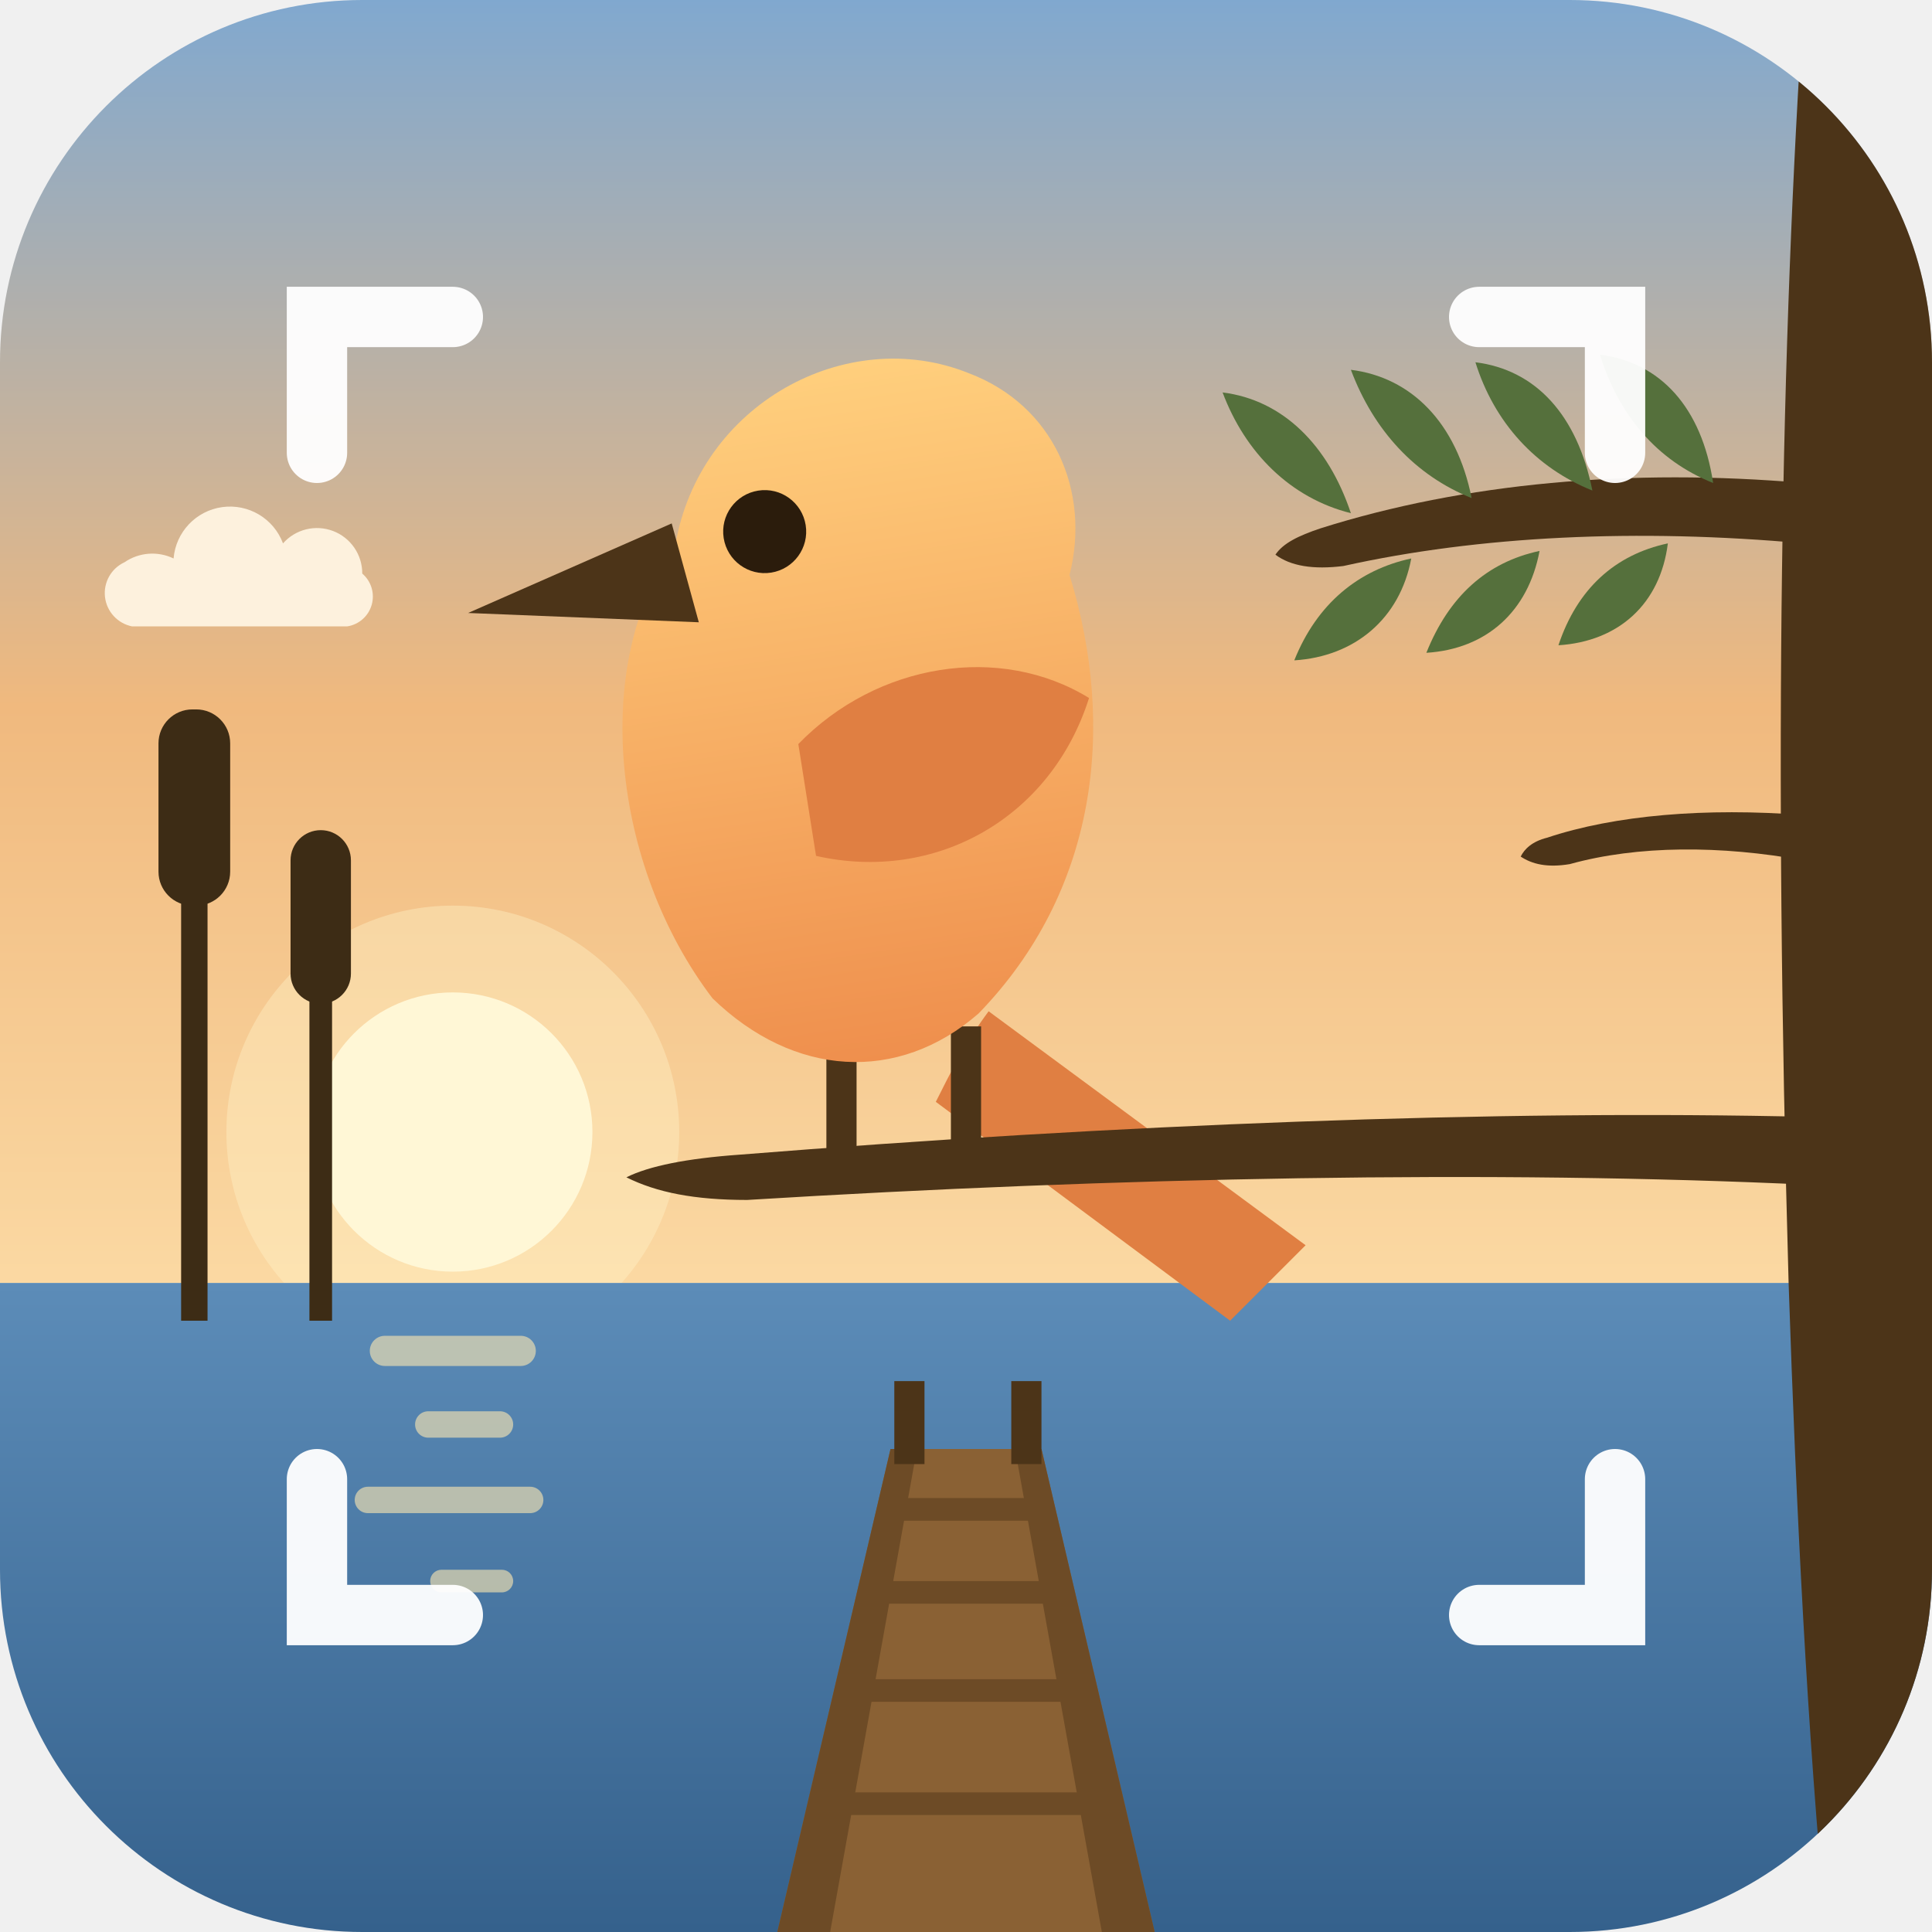
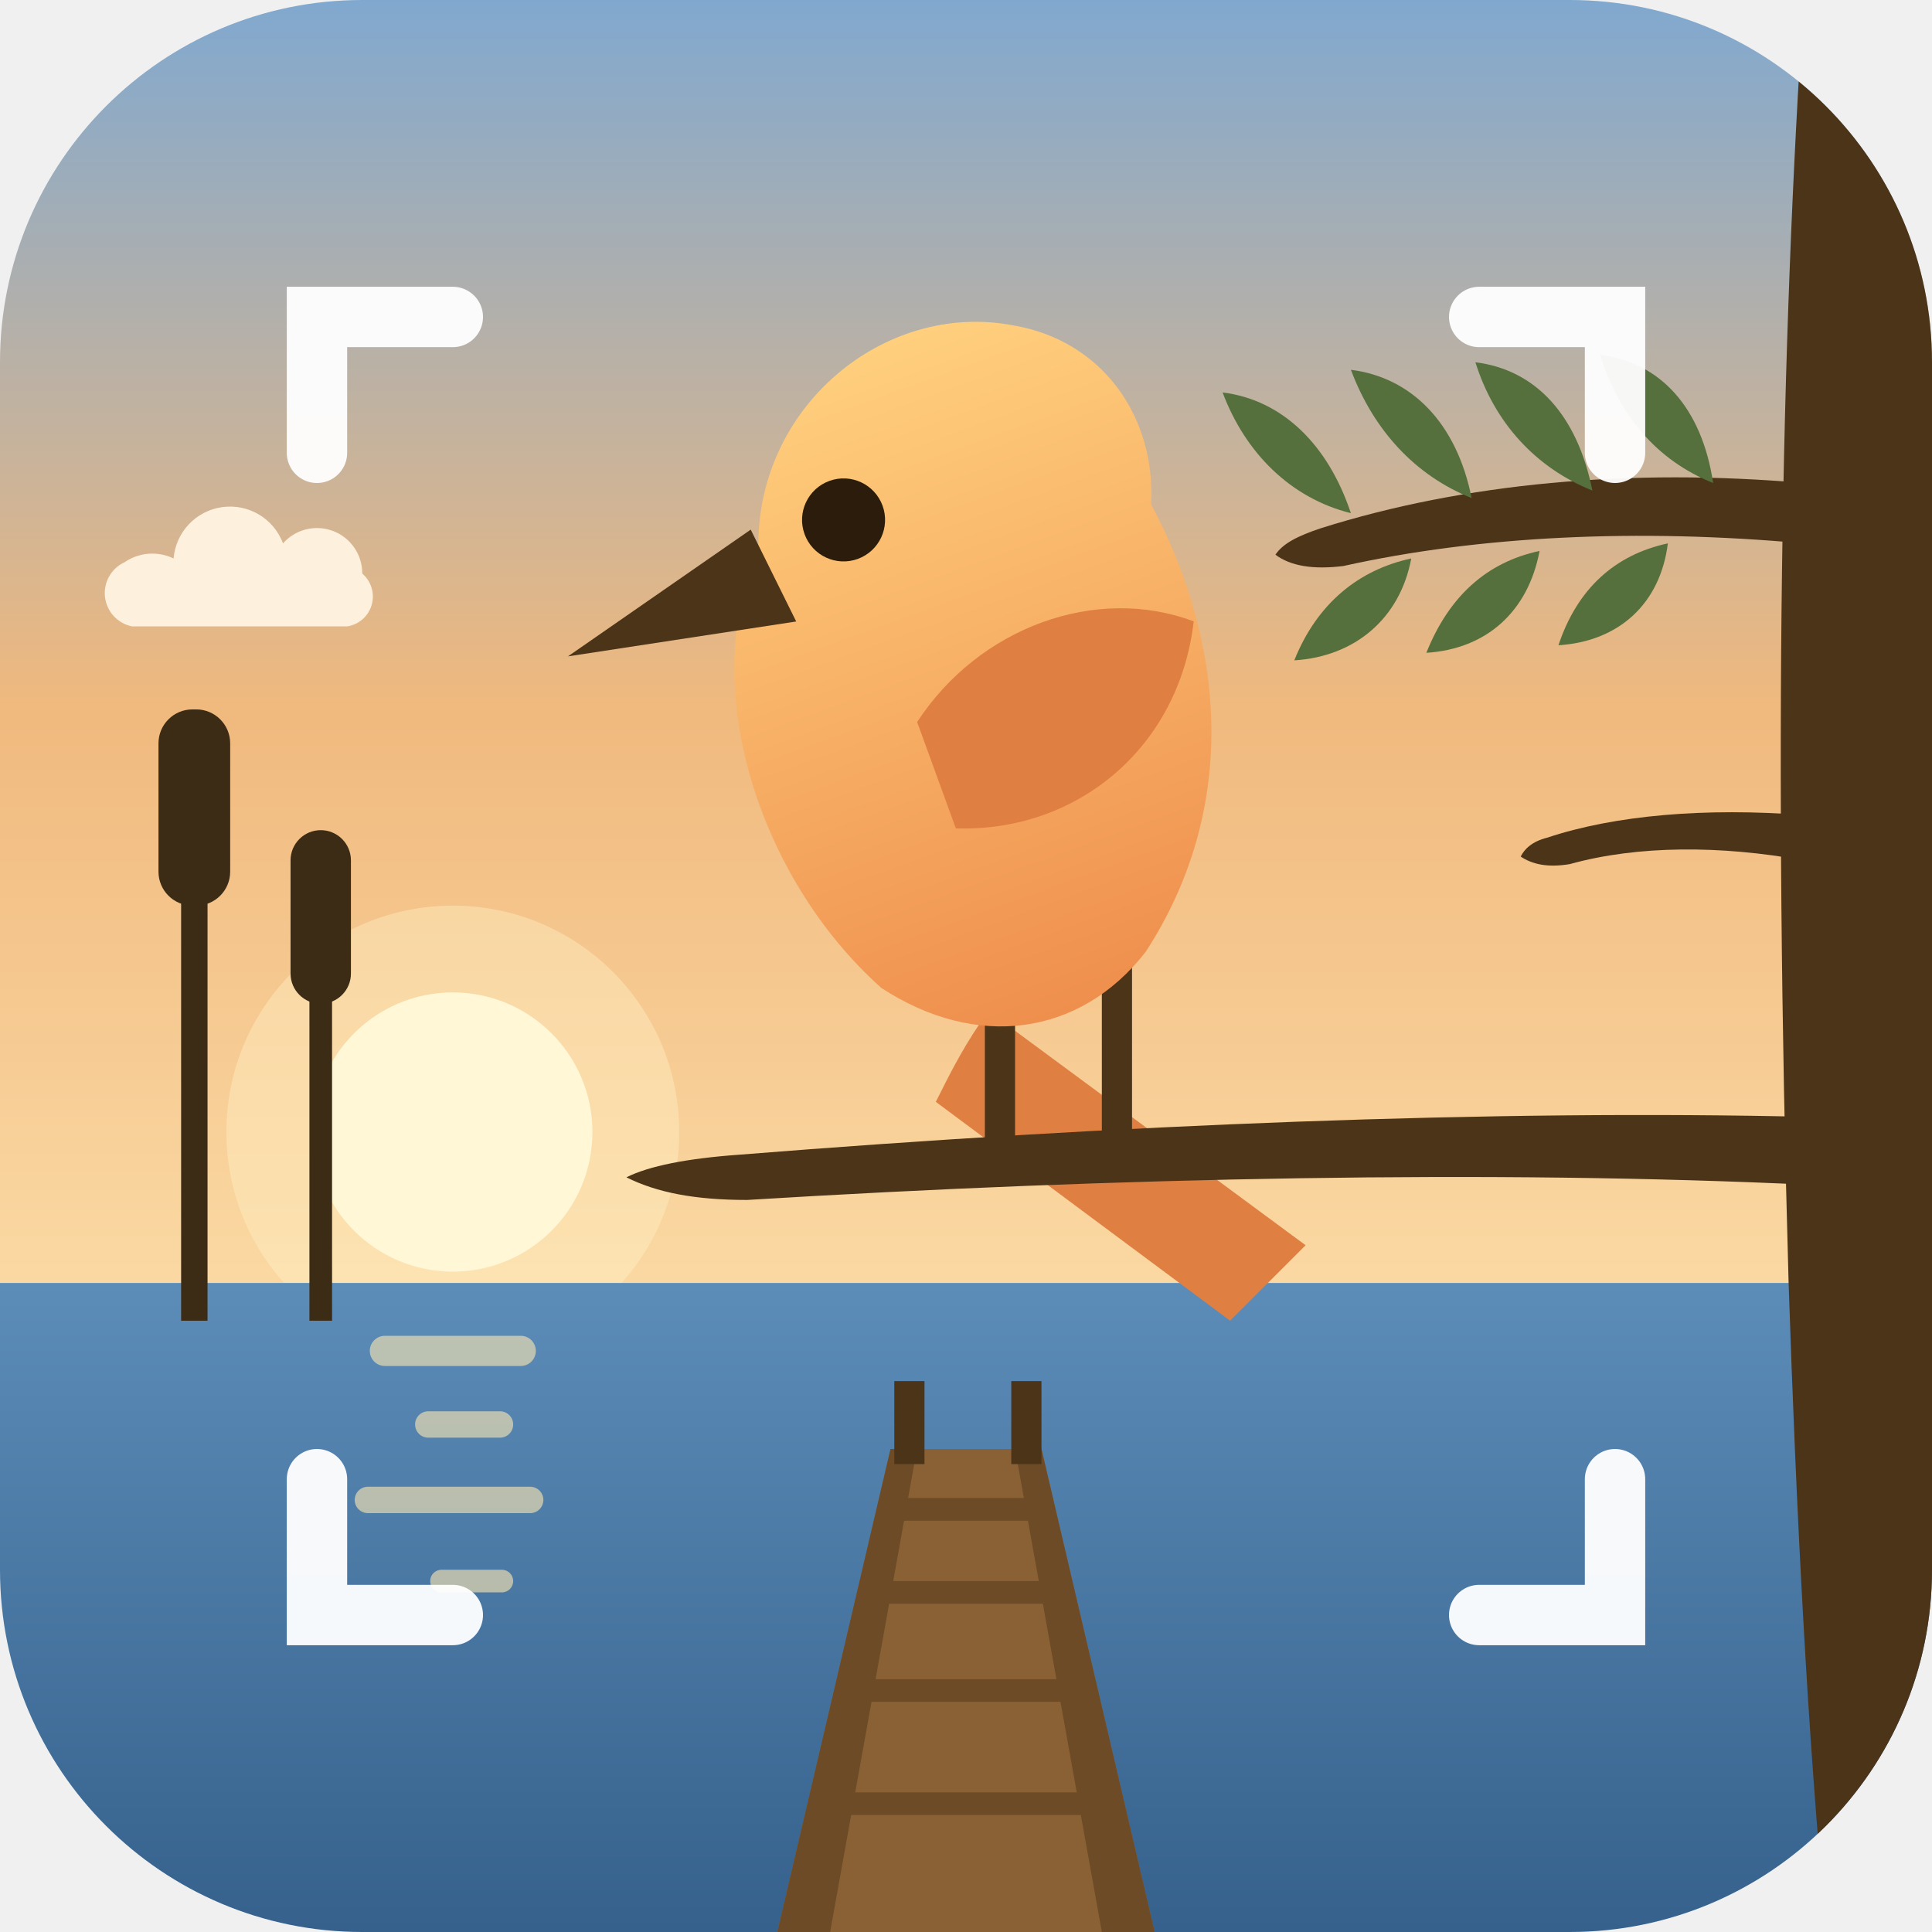
<svg xmlns="http://www.w3.org/2000/svg" viewBox="0 0 512 512">
  <defs>
    <linearGradient id="sky" x1="0" y1="0" x2="0" y2="1">
      <stop offset="0" stop-color="#7fa8d0" />
      <stop offset="0.55" stop-color="#f0b97e" />
      <stop offset="1" stop-color="#fbd9a3" />
    </linearGradient>
    <linearGradient id="water" x1="0" y1="0" x2="0" y2="1">
      <stop offset="0" stop-color="#5c8cb8" />
      <stop offset="1" stop-color="#35618c" />
    </linearGradient>
    <linearGradient id="bird" x1="0" y1="0" x2="0" y2="1">
      <stop offset="0" stop-color="#ffcf7d" />
      <stop offset="1" stop-color="#ef8f4d" />
    </linearGradient>
    <clipPath id="rr">
      <rect width="512" height="512" rx="96" />
    </clipPath>
  </defs>
  <g clip-path="url(#rr)">
    <rect width="512" height="340" fill="url(#sky)" />
    <circle cx="120" cy="300" r="60" fill="#fff3c9" opacity="0.4" />
    <circle cx="120" cy="300" r="37" fill="#fff7d6" />
    <g fill="#fdf1dd">
      <path d="M46 148 a15 15 0 0 1 29 -4 a12 12 0 0 1 21 8 a8 8 0 0 1 -4 14 h-57 a9 9 0 0 1 -2 -17 a13 13 0 0 1 13 -1 Z" />
    </g>
    <rect y="340" width="512" height="172" fill="url(#water)" />
    <g fill="#ffe9b0" opacity="0.6">
      <rect x="98" y="354" width="44" height="8" rx="4" />
      <rect x="110" y="374" width="26" height="7" rx="3.5" />
      <rect x="94" y="394" width="50" height="7" rx="3.5" />
      <rect x="114" y="416" width="22" height="6" rx="3" />
    </g>
    <g>
      <path d="M206 512 L 306 512 L 276 384 L 236 384 Z" fill="#8a6134" />
      <path d="M206 512 L 236 384 L 243 384 L 220 512 Z" fill="#6d4b26" />
      <path d="M306 512 L 276 384 L 269 384 L 292 512 Z" fill="#6d4b26" />
      <g stroke="#6d4b26" stroke-width="6">
        <line x1="222" y1="478" x2="290" y2="478" />
        <line x1="228" y1="448" x2="284" y2="448" />
        <line x1="233" y1="422" x2="279" y2="422" />
        <line x1="237" y1="400" x2="275" y2="400" />
      </g>
      <rect x="237" y="366" width="8" height="22" fill="#4c3418" />
      <rect x="268" y="366" width="8" height="22" fill="#4c3418" />
    </g>
    <g fill="#3d2c15">
      <rect x="48" y="216" width="7" height="134" />
      <rect x="42" y="188" width="19" height="52" rx="9" />
      <rect x="82" y="246" width="6" height="104" />
      <rect x="77" y="220" width="16" height="46" rx="8" />
    </g>
    <path d="M262 268 L 346 330 L 326 350 L 248 292 C 252 284, 256 276, 262 268 Z" fill="#e07f42" />
    <g fill="#4c3418">
      <path d="M478 0 C 472 90, 470 200, 474 340 C 476 400, 479 460, 484 512 L 512 512 L 512 0 Z" />
      <path d="M480 296 C 396 294, 296 298, 196 306 C 182 307, 172 309, 166 312 C 174 316, 184 318, 198 318 C 296 312, 396 310, 480 314 Z" />
      <path d="M478 128 C 432 124, 388 128, 350 140 C 344 142, 340 144, 338 147 C 342 150, 348 151, 356 150 C 392 142, 434 140, 478 144 Z" />
      <path d="M478 216 C 452 214, 428 216, 410 222 C 406 223, 404 225, 403 227 C 406 229, 410 230, 416 229 C 434 224, 456 224, 478 228 Z" />
    </g>
    <g fill="#55703c">
      <path d="M358 136 C 352 118, 340 106, 324 104 C 330 120, 342 132, 358 136 Z" />
      <path d="M390 132 C 386 112, 374 100, 358 98 C 364 114, 375 126, 390 132 Z" />
      <path d="M422 130 C 418 110, 407 98, 391 96 C 396 112, 407 124, 422 130 Z" />
      <path d="M454 128 C 451 108, 440 96, 424 94 C 429 110, 439 122, 454 128 Z" />
      <path d="M374 148 C 371 164, 359 174, 343 175 C 349 160, 360 151, 374 148 Z" />
      <path d="M408 146 C 405 162, 394 172, 378 173 C 384 158, 394 149, 408 146 Z" />
      <path d="M442 144 C 440 160, 429 170, 413 171 C 418 156, 428 147, 442 144 Z" />
    </g>
-     <rect x="219" y="272" width="8" height="38" fill="#4c3418" />
-     <rect x="252" y="272" width="8" height="38" fill="#4c3418" />
-     <g transform="rotate(-9 240 300)">
+     <rect x="261.0" y="262.4" width="8" height="48.6" fill="#4c3418" />
+     <rect x="292.0" y="251.1" width="8" height="59.9" fill="#4c3418" />
+     <g transform="rotate(-20 228 150)">
      <path d="M195 257                C 174 218, 177 164, 204 137                C 216 101, 258 86, 288 104                C 309 116, 315 140, 306 161                C 312 203, 300 245, 264 272                C 240 287, 213 281, 195 257 Z" fill="url(#bird)" />
      <path d="M228 194 C 252 176, 285 176, 306 194 C 291 224, 258 236, 228 224 Z" fill="#e07f42" />
      <path d="M204 131 L 147 146 L 207 158 Z" fill="#4c3418" />
      <circle cx="228" cy="137" r="11" fill="#2b1c0c" />
    </g>
  </g>
  <g fill="none" stroke="#ffffff" stroke-opacity="0.95" stroke-width="16" stroke-linecap="round">
    <path d="M120 84 H84 V120" />
    <path d="M392 84 H428 V120" />
    <path d="M120 428 H84 V392" />
    <path d="M392 428 H428 V392" />
  </g>
</svg>
